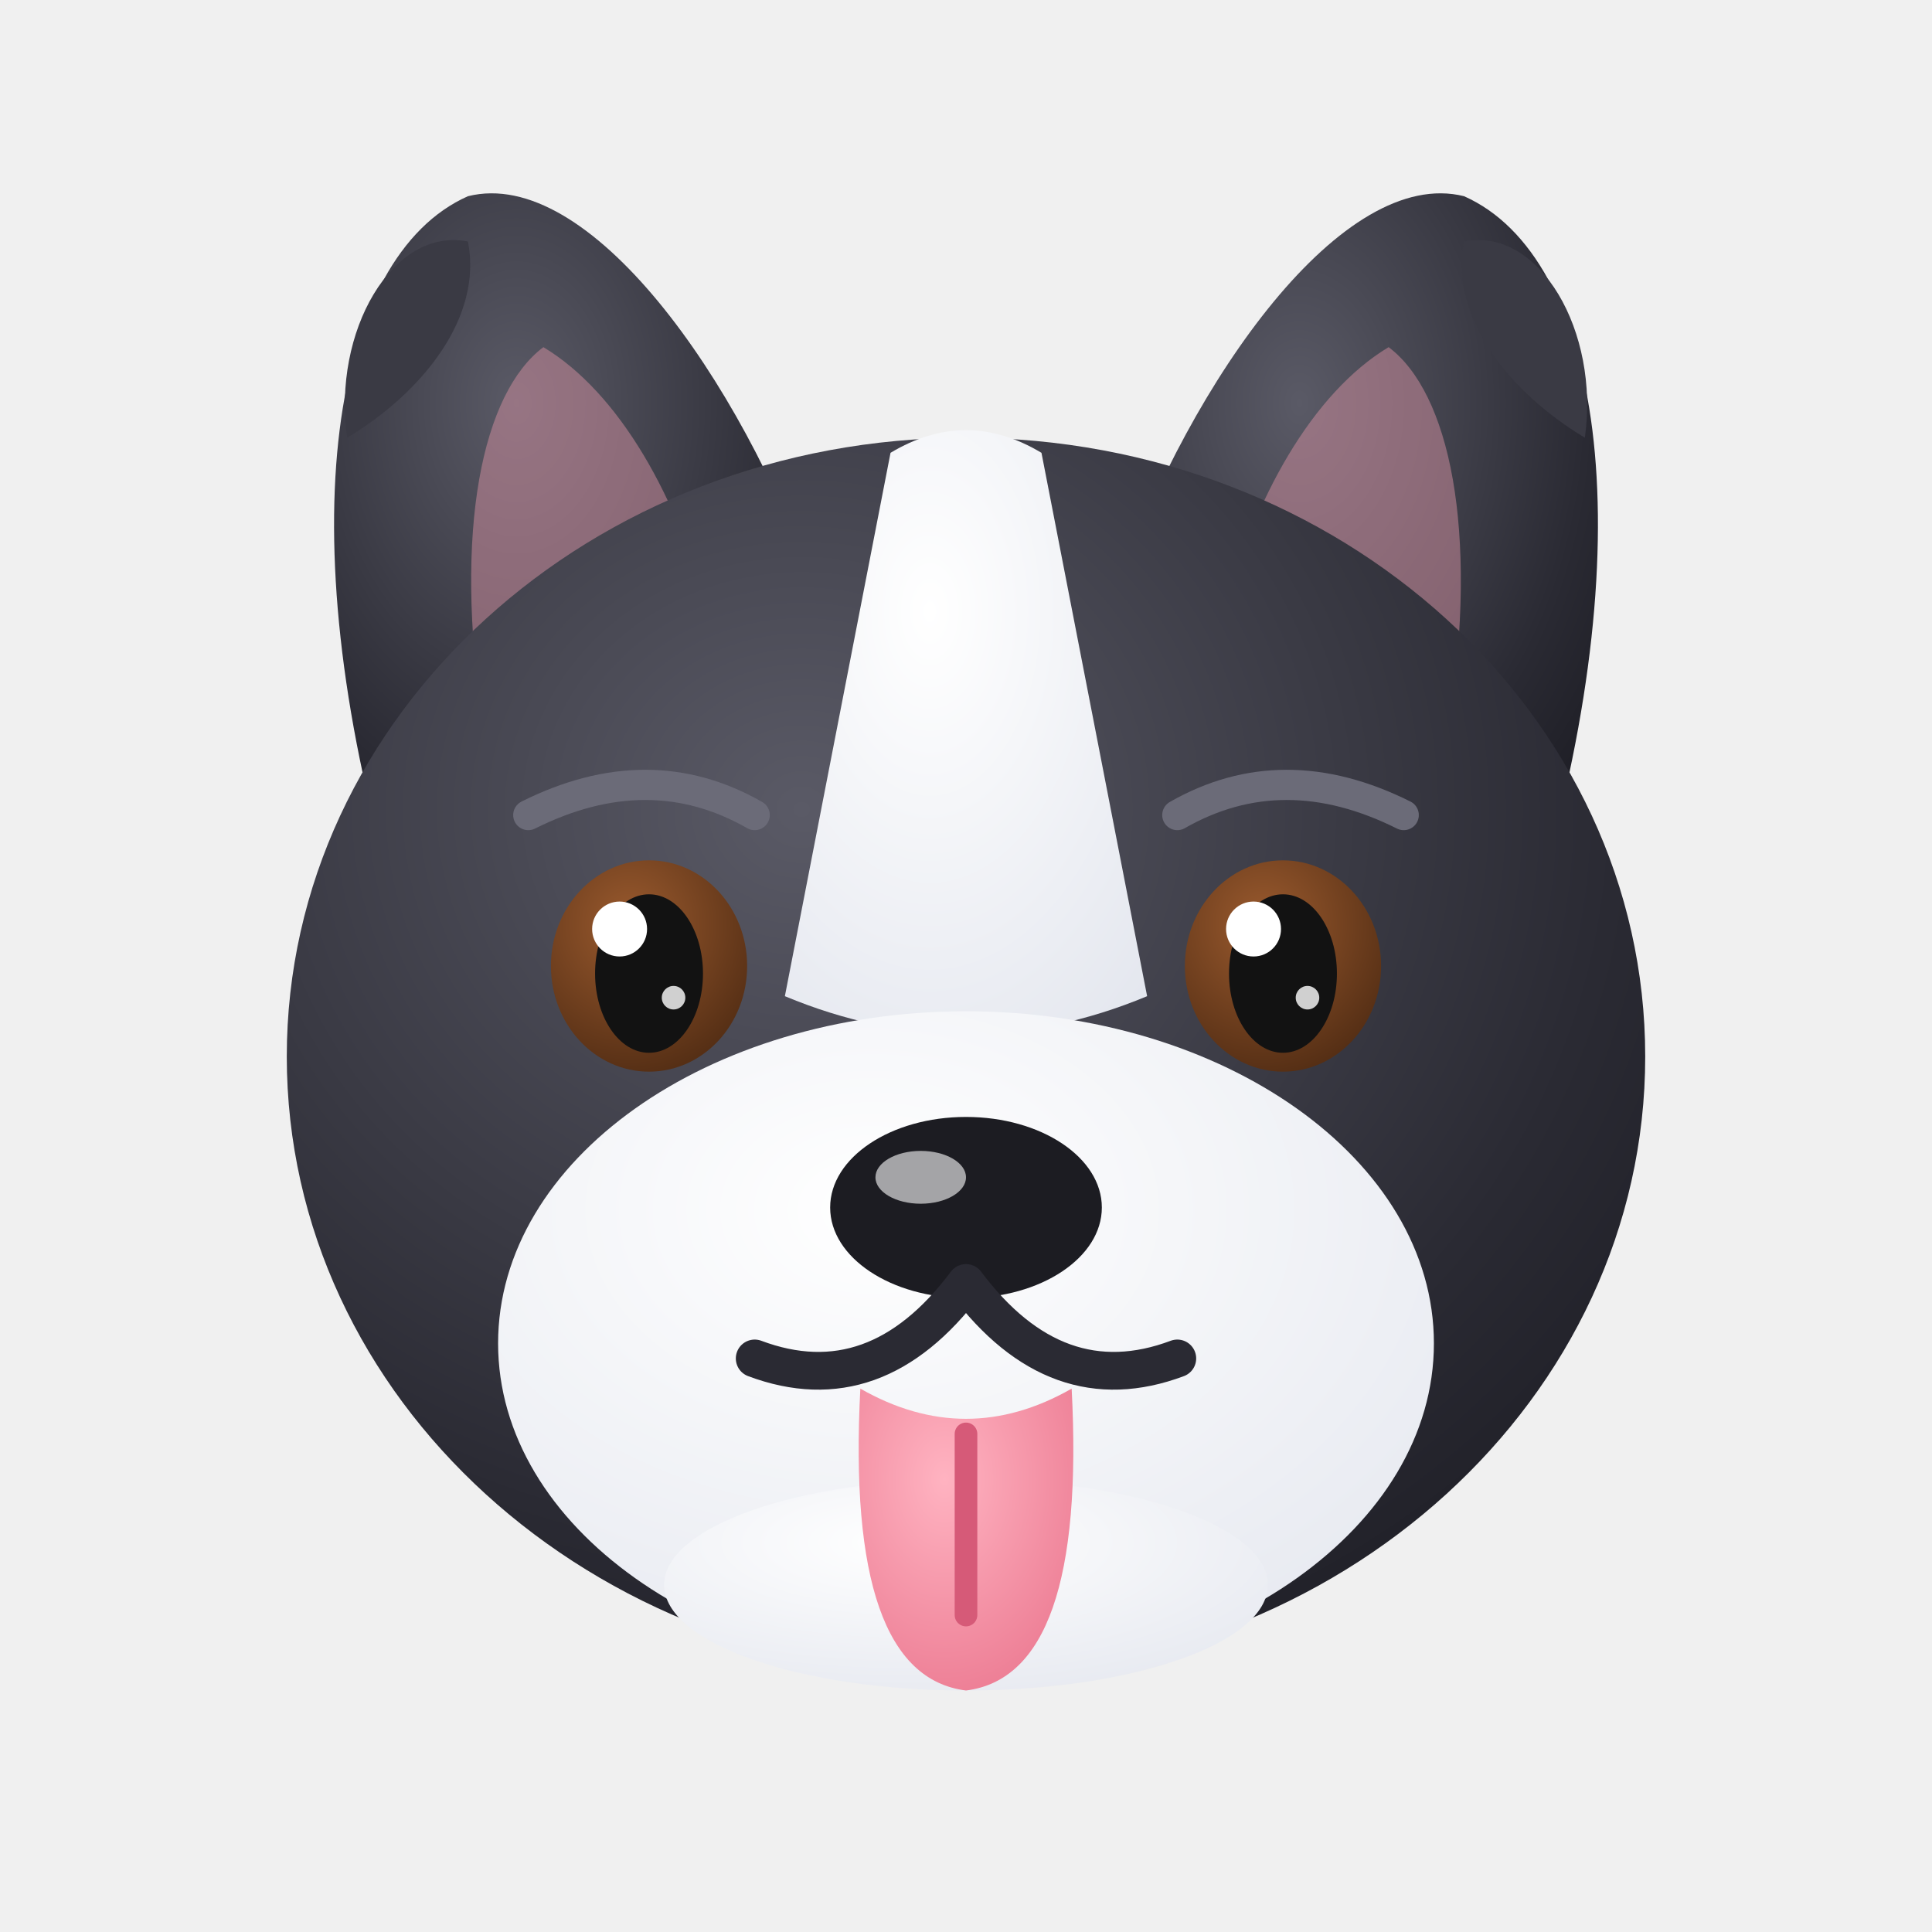
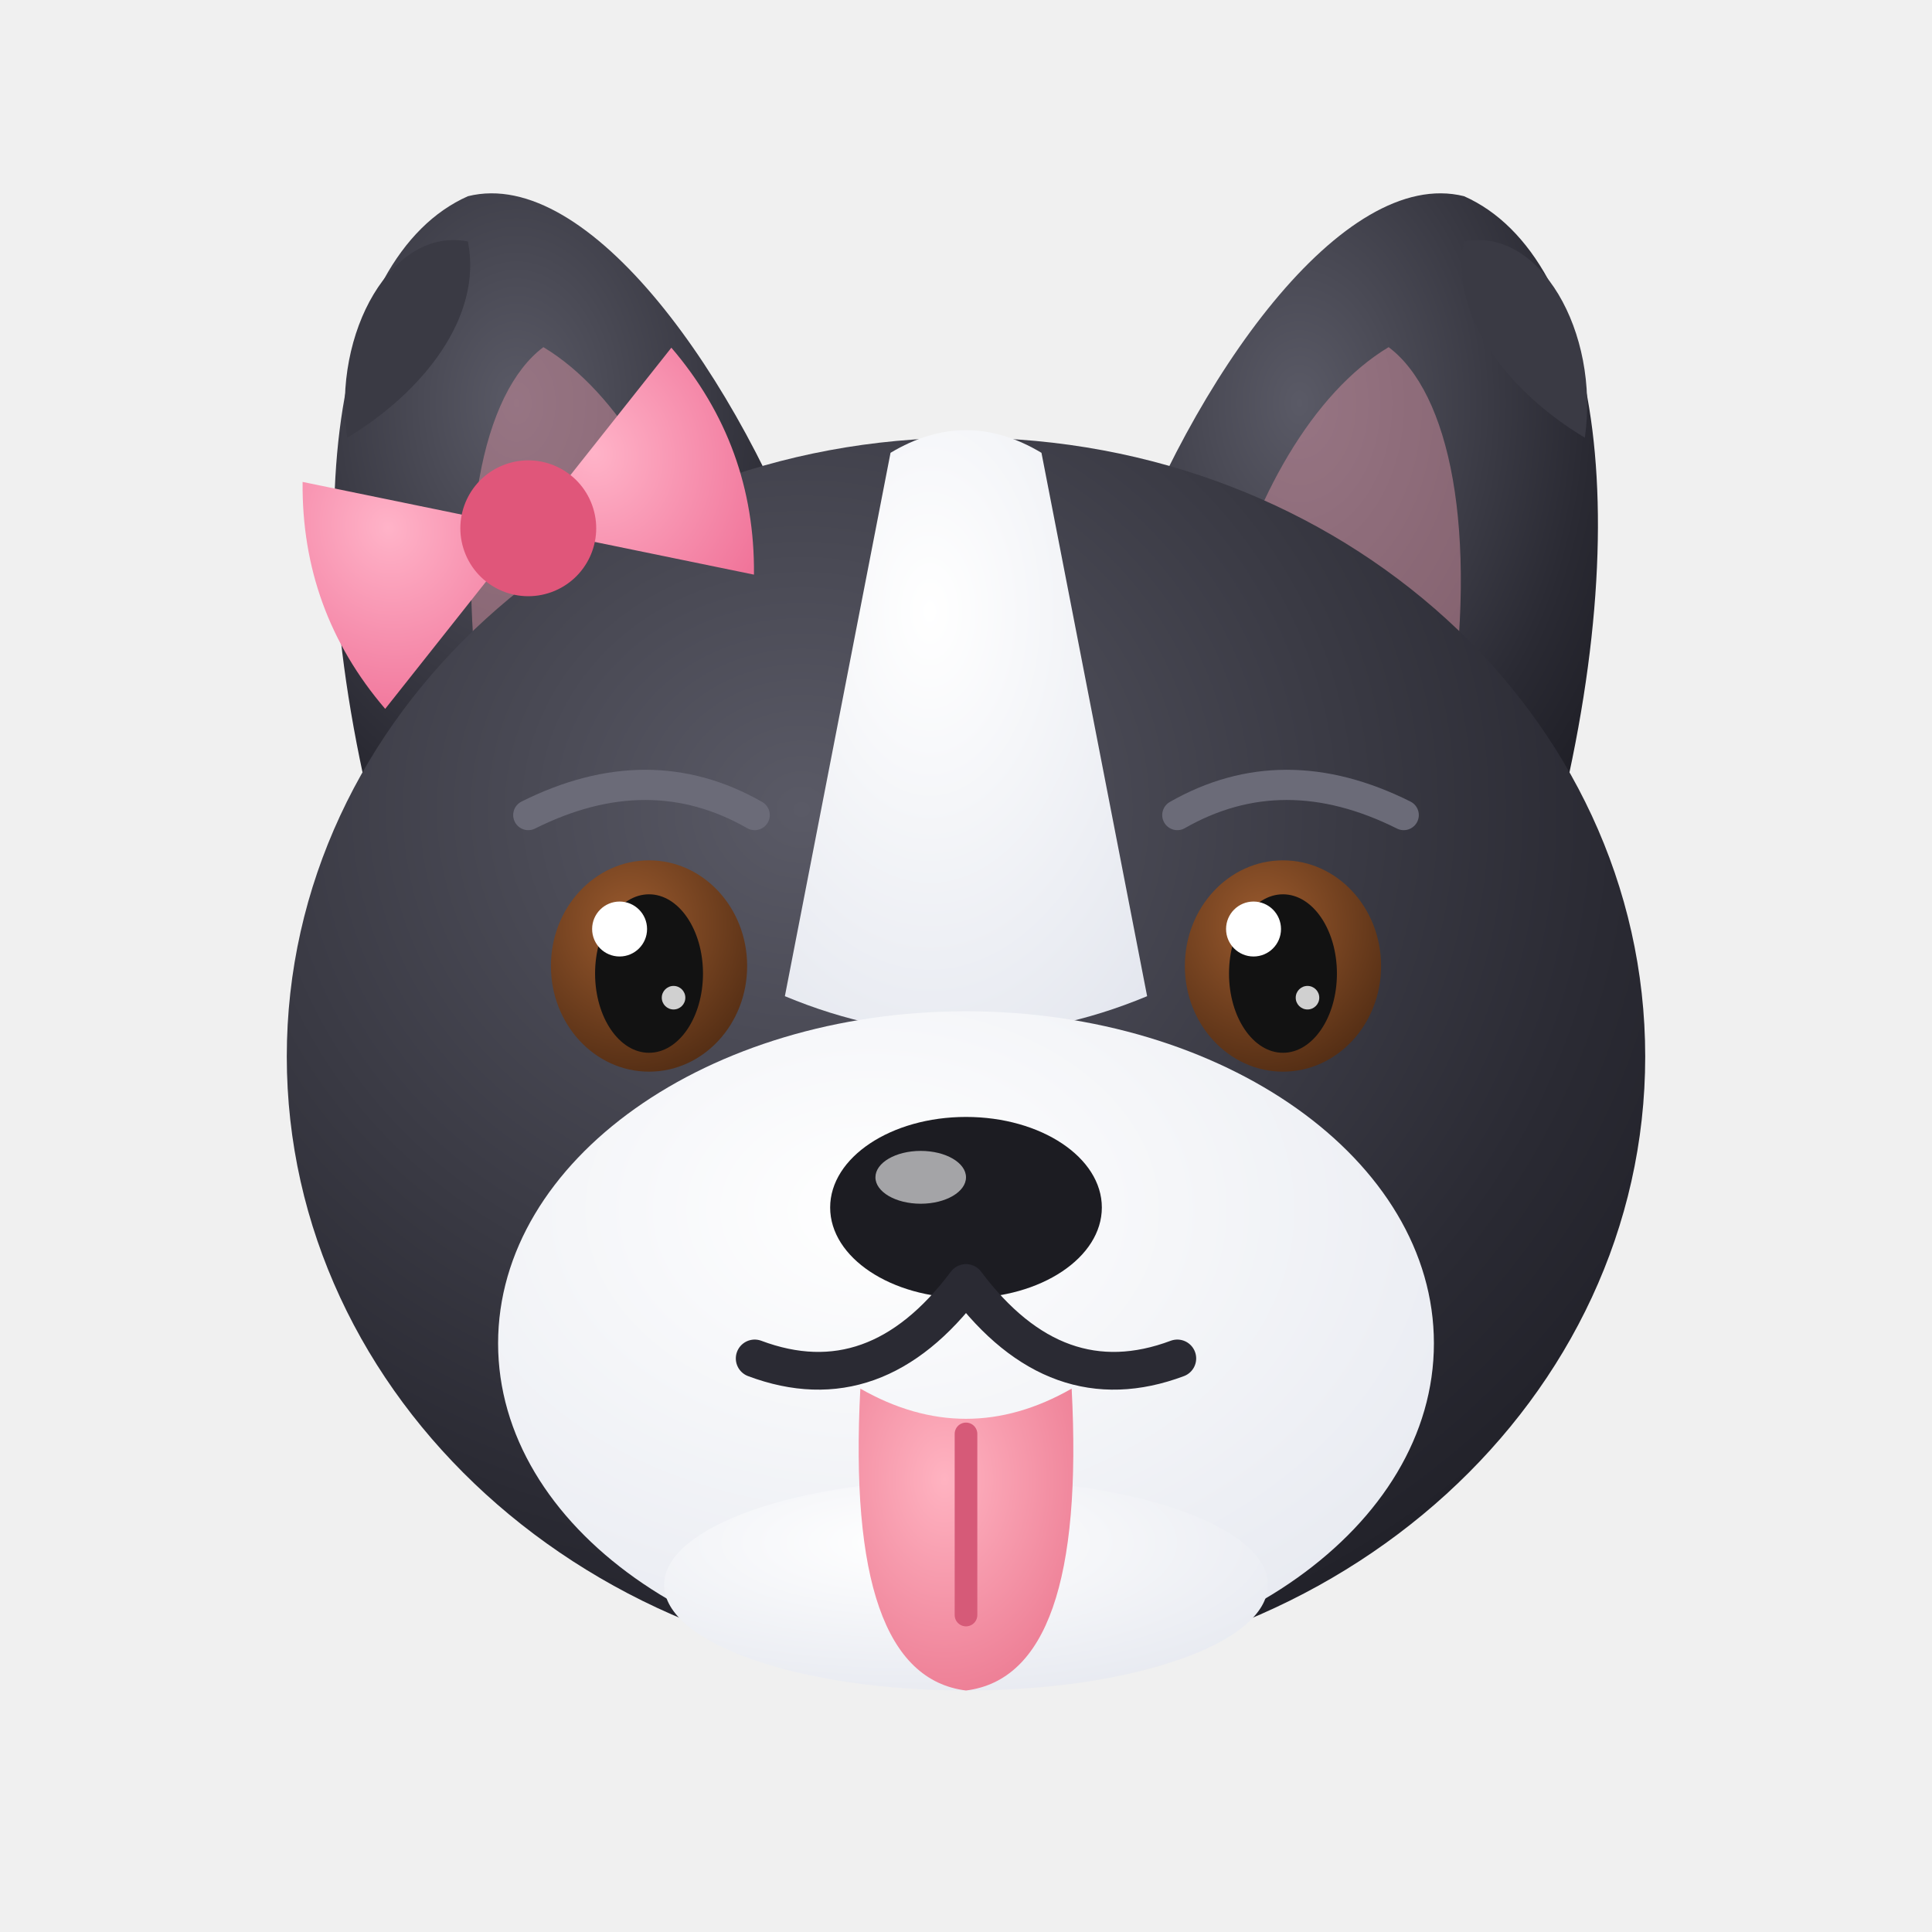
<svg xmlns="http://www.w3.org/2000/svg" width="256" height="256" viewBox="0 0 256 256">
  <defs>
    <radialGradient id="noir" cx="0.38" cy="0.3" r="0.85">
      <stop offset="0" stop-color="#5a5a66" />
      <stop offset="0.7" stop-color="#2a2a33" />
      <stop offset="1" stop-color="#1b1b22" />
    </radialGradient>
    <radialGradient id="blanc" cx="0.4" cy="0.3" r="0.9">
      <stop offset="0" stop-color="#ffffff" />
      <stop offset="1" stop-color="#e3e6ee" />
    </radialGradient>
    <radialGradient id="rose" cx="0.4" cy="0.3" r="0.9">
      <stop offset="0" stop-color="#ffb3c1" />
      <stop offset="1" stop-color="#e9728b" />
    </radialGradient>
    <radialGradient id="brun" cx="0.4" cy="0.3" r="0.8">
      <stop offset="0" stop-color="#9a5a2e" />
      <stop offset="1" stop-color="#4e2a12" />
    </radialGradient>
+     <radialGradient id="noeud" cx="0.4" cy="0.3" r="0.9">
+       <stop offset="0" stop-color="#ffb3c8" />
+       <stop offset="1" stop-color="#ef6f96" />
+     </radialGradient>
  </defs>
  <path d="M52 118 C38 70 44 34 62 26 C78 22 98 50 108 78 Z" fill="url(#noir)" />
  <path d="M62 32 C52 30 44 44 46 58 C56 52 64 42 62 32Z" fill="#3a3a44" />
  <path d="M204 118 C218 70 212 34 194 26 C178 22 158 50 148 78 Z" fill="url(#noir)" />
  <path d="M194 32 C204 30 212 44 210 58 C200 52 192 42 194 32Z" fill="#3a3a44" />
  <path d="M64 96 C60 70 64 52 72 46 C82 52 90 66 94 82 Z" fill="#c98b9a" opacity=".55" />
  <path d="M192 96 C196 70 192 52 184 46 C174 52 166 66 162 82 Z" fill="#c98b9a" opacity=".55" />
  <ellipse cx="128" cy="140" rx="90" ry="82" fill="url(#noir)" />
+   <g transform="rotate(-20 70 70)">
+     <path d="M70 70 L44 54 Q38 70 44 86 Z" fill="url(#noeud)" />
+     <path d="M70 70 L96 54 Q102 70 96 86 Z" fill="url(#noeud)" />
+     <circle cx="70" cy="70" r="9" fill="#e0567a" />
+   </g>
  <path d="M118 60 Q128 54 138 60 L152 132 Q128 142 104 132 Z" fill="url(#blanc)" />
  <ellipse cx="128" cy="178" rx="62" ry="44" fill="url(#blanc)" />
  <ellipse cx="128" cy="210" rx="40" ry="14" fill="url(#blanc)" />
  <ellipse cx="86" cy="128" rx="13" ry="14" fill="url(#brun)" />
  <ellipse cx="86" cy="129" rx="7.15" ry="10.5" fill="#121212" />
  <circle cx="82.1" cy="123.1" r="3.64" fill="#fff" />
  <circle cx="89.25" cy="132.2" r="1.56" fill="#fff" opacity=".8" />
  <ellipse cx="170" cy="128" rx="13" ry="14" fill="url(#brun)" />
  <ellipse cx="170" cy="129" rx="7.15" ry="10.5" fill="#121212" />
  <circle cx="166.1" cy="123.1" r="3.64" fill="#fff" />
  <circle cx="173.25" cy="132.2" r="1.56" fill="#fff" opacity=".8" />
  <path d="M70 108 Q86 100 100 108 M156 108 Q170 100 186 108" stroke="#6b6b78" stroke-width="4" fill="none" stroke-linecap="round" />
  <ellipse cx="128" cy="160" rx="18" ry="12" fill="#1c1c22" />
  <ellipse cx="122" cy="156" rx="6" ry="3.5" fill="#fff" opacity=".6" />
  <path d="M128 170 Q116 186 100 180 M128 170 Q140 186 156 180" stroke="#2a2a33" stroke-width="5" fill="none" stroke-linecap="round" />
  <path d="M114 184 Q112 222 128 224 Q144 222 142 184 Q128 192 114 184Z" fill="url(#rose)" />
  <path d="M128 190 L128 214" stroke="#d65a78" stroke-width="3" stroke-linecap="round" />
</svg>
